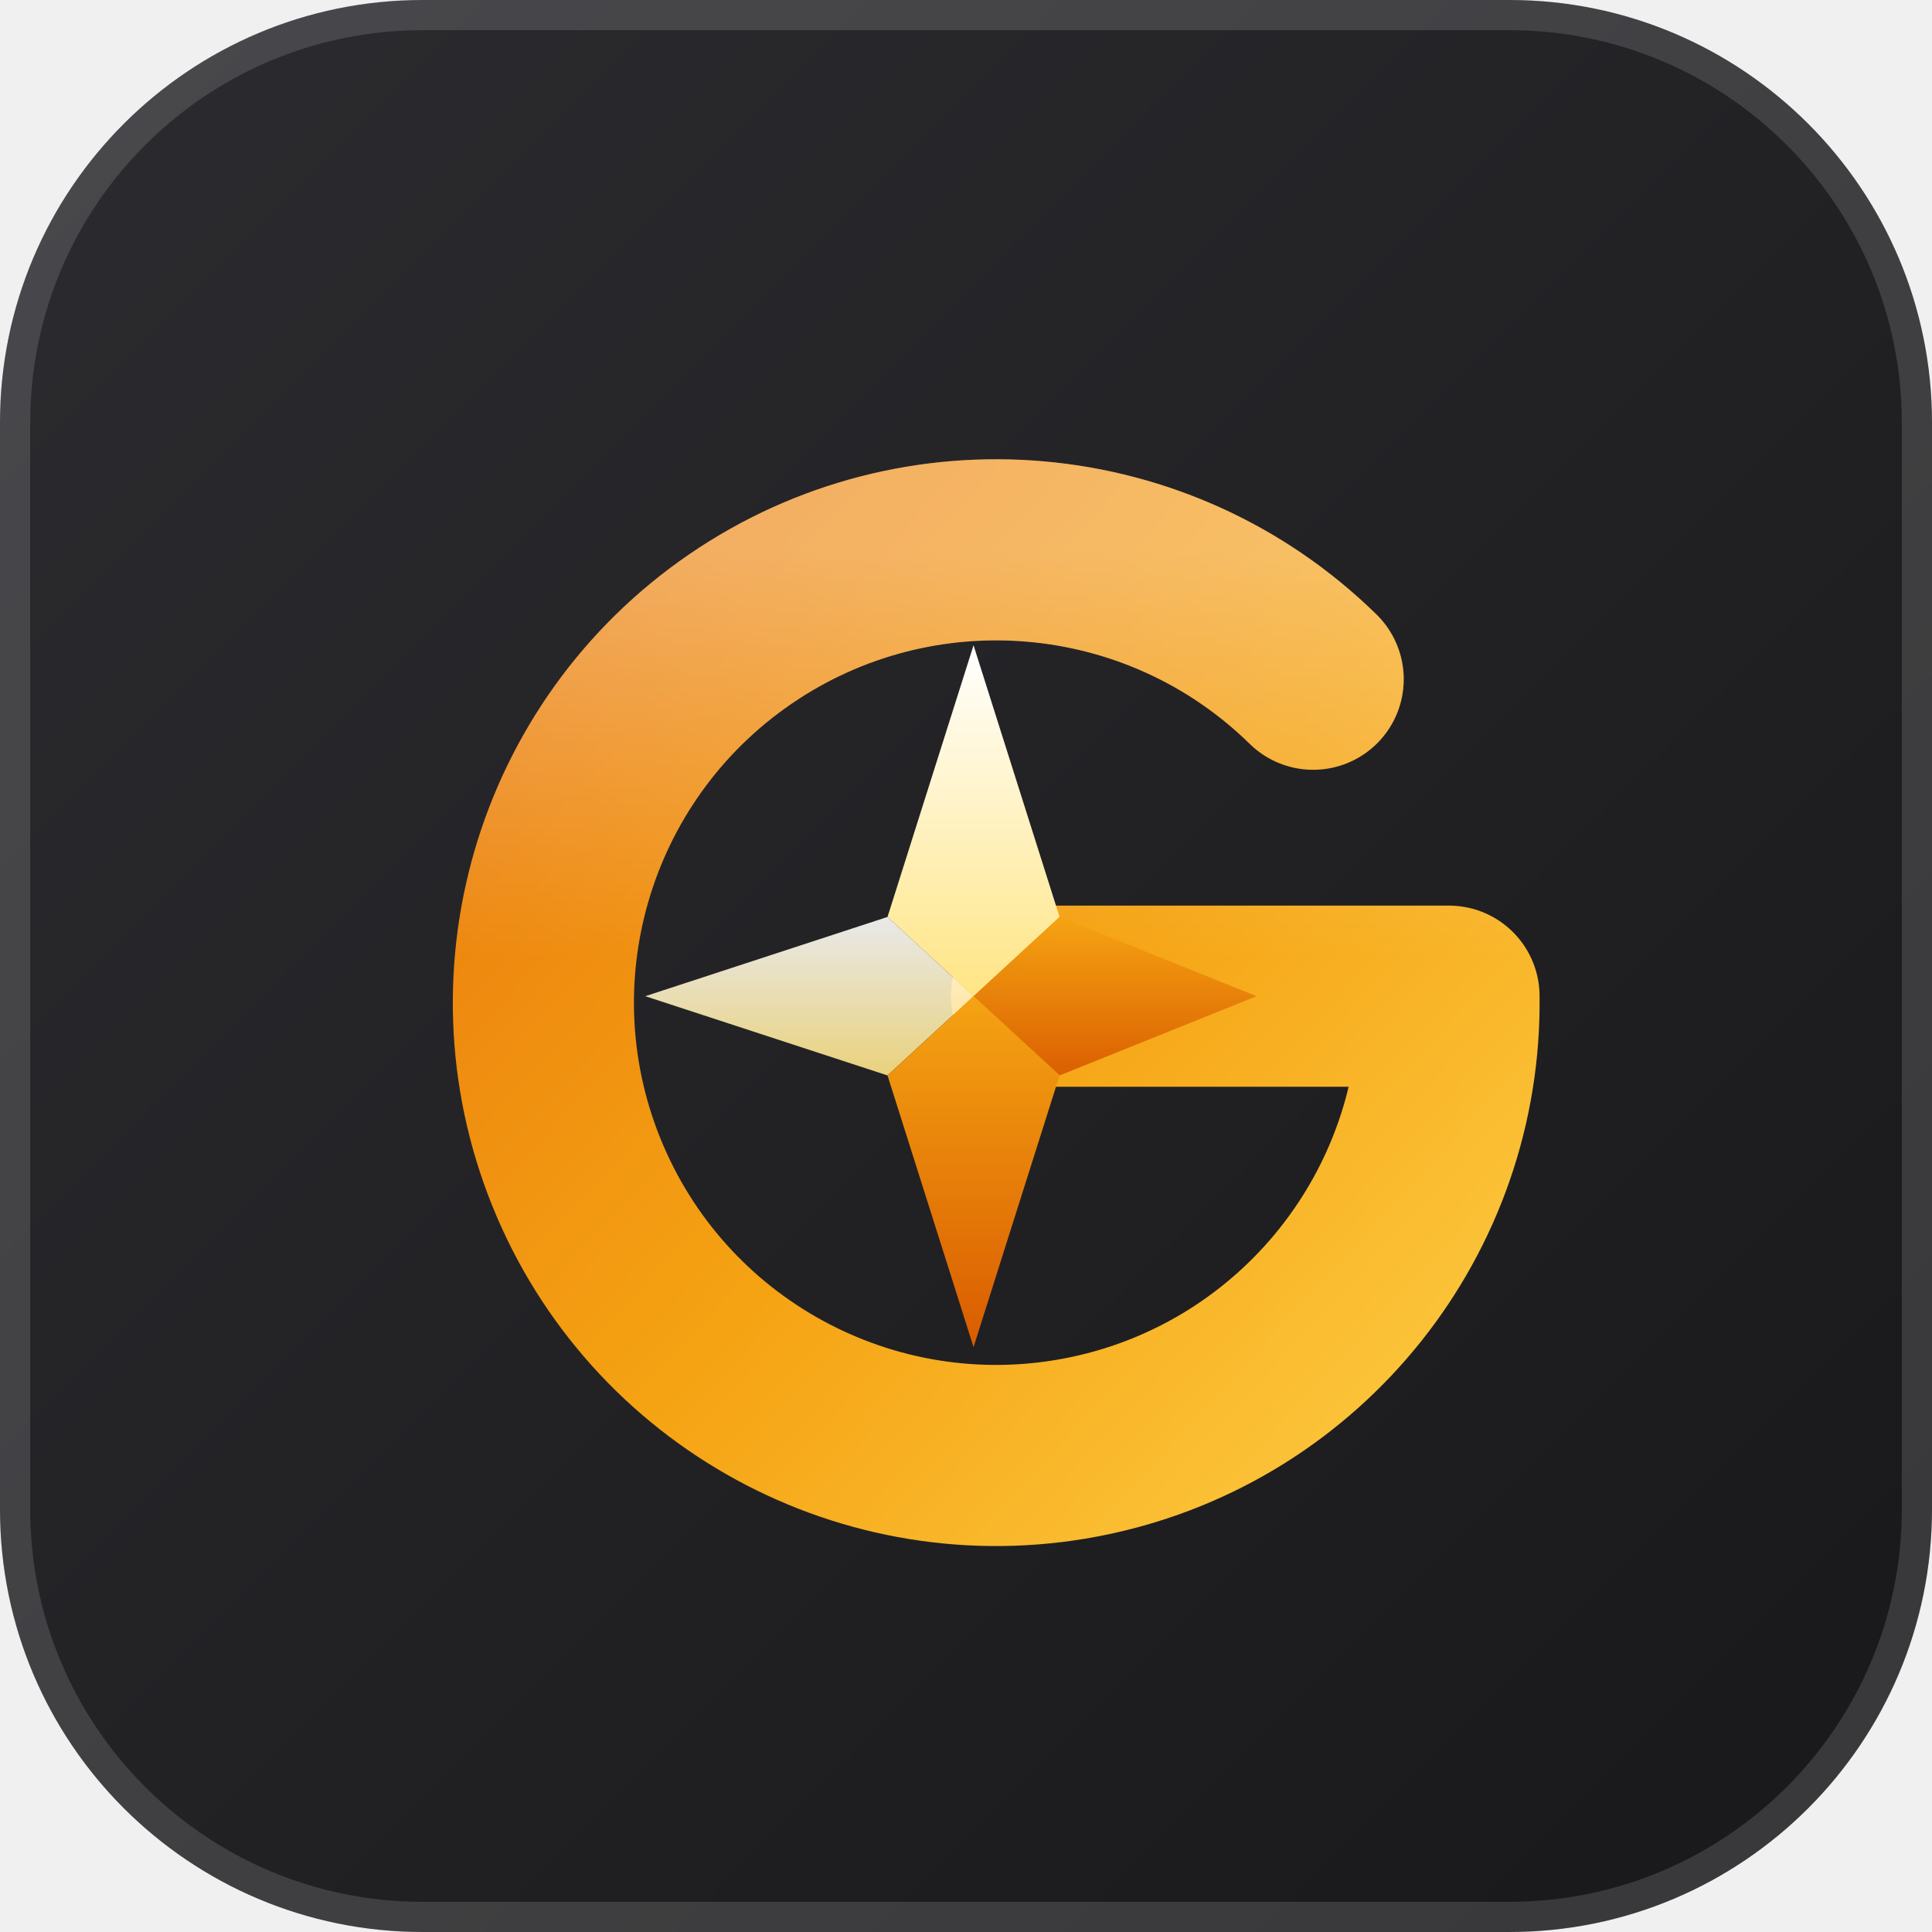
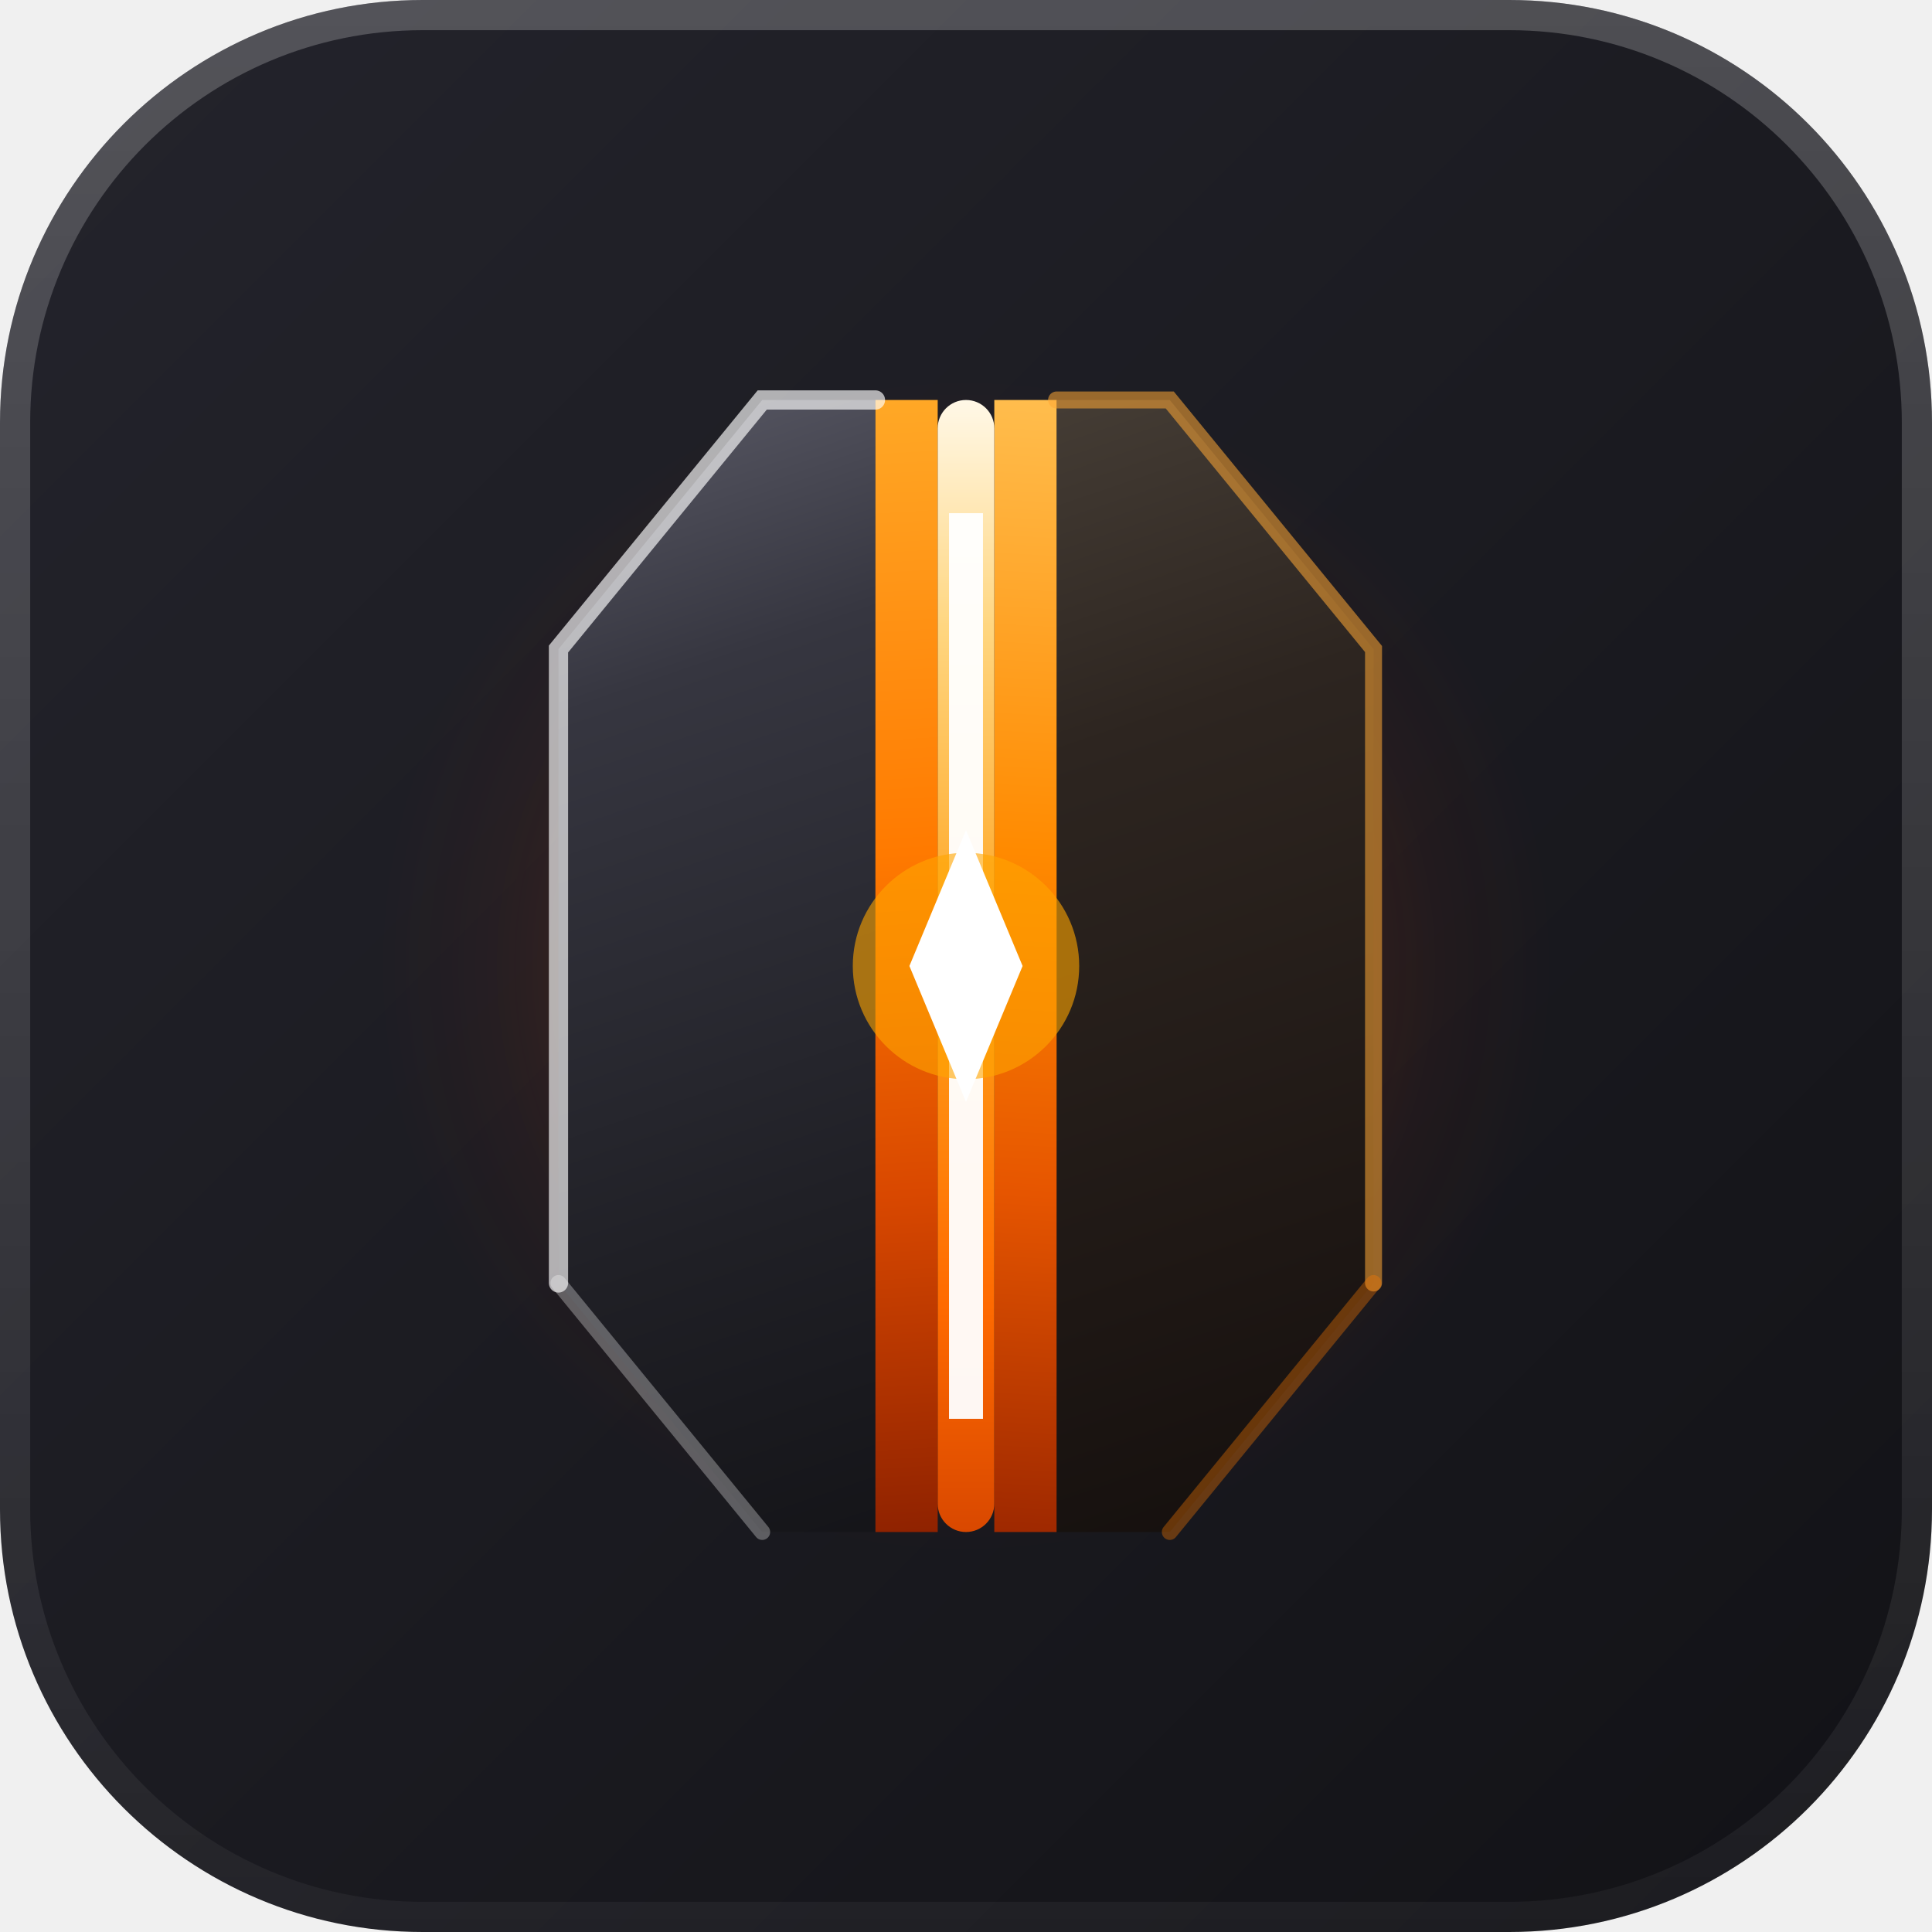
<svg xmlns="http://www.w3.org/2000/svg" viewBox="0 0 64 64" fill="none">
  <defs>
    <linearGradient id="tile-dark" x1="0" y1="0" x2="64" y2="64" gradientUnits="userSpaceOnUse">
-       <stop offset="0" stop-color="#2C2C30" />
-       <stop offset="1" stop-color="#18181A" />
+       <stop offset="0" stop-color="#24242C" />
+       <stop offset="100%" stop-color="#121216" />
+     </linearGradient>
+     <linearGradient id="rim-dark" x1="0" y1="0" x2="0" y2="64" gradientUnits="userSpaceOnUse">
+       <stop offset="0" stop-color="#FFFFFF" stop-opacity="0.22" />
+       <stop offset="100%" stop-color="#FFFFFF" stop-opacity="0.04" />
    </linearGradient>
  </defs>
  <rect x="0" y="0" width="64" height="64" rx="14" fill="url(#tile-dark)" />
-   <rect x="0.5" y="0.5" width="63" height="63" rx="13.5" fill="none" stroke="#FFFFFF" stroke-opacity="0.14" stroke-width="1" />
-   <g transform="translate(9 9) scale(0.75)">
+   <rect x="0.5" y="0.5" width="63" height="63" rx="13.5" fill="none" stroke="url(#rim-dark)" stroke-width="1" />
+   <g transform="translate(8 8) scale(0.75)">
    <defs>
-       <linearGradient id="ember-dark" x1="6" y1="8" x2="58" y2="56" gradientUnits="userSpaceOnUse">
-         <stop offset="0" stop-color="#E8730C" />
-         <stop offset="0.52" stop-color="#F5A313" />
-         <stop offset="1" stop-color="#FFD24A" />
+       <linearGradient id="mono-body-left-dark" x1="14" y1="7" x2="31" y2="57" gradientUnits="userSpaceOnUse">
+         <stop offset="0%" stop-color="#5A5A66" />
+         <stop offset="25%" stop-color="#363640" />
+         <stop offset="70%" stop-color="#202026" />
+         <stop offset="100%" stop-color="#141418" />
      </linearGradient>
-       <linearGradient id="sheen-dark" x1="0" y1="0" x2="0" y2="1">
-         <stop offset="0" stop-color="#FFFFFF" stop-opacity="0.35" />
-         <stop offset="0.45" stop-color="#FFFFFF" stop-opacity="0" />
+       <linearGradient id="mono-body-right-dark" x1="33" y1="7" x2="50" y2="57" gradientUnits="userSpaceOnUse">
+         <stop offset="0%" stop-color="#463E36" />
+         <stop offset="30%" stop-color="#2D2520" />
+         <stop offset="75%" stop-color="#1E1714" />
+         <stop offset="100%" stop-color="#140F0D" />
      </linearGradient>
-       <linearGradient id="spark-light-dark" x1="0" y1="0" x2="0" y2="1">
-         <stop offset="0" stop-color="#FFFFFF" />
-         <stop offset="1" stop-color="#FFE585" />
+       <linearGradient id="fissure-bevel-left-dark" x1="28" y1="7" x2="31" y2="57" gradientUnits="userSpaceOnUse">
+         <stop offset="0%" stop-color="#FFA826" />
+         <stop offset="40%" stop-color="#FF7A00" />
+         <stop offset="70%" stop-color="#D94800" />
+         <stop offset="100%" stop-color="#8F2200" />
      </linearGradient>
-       <linearGradient id="spark-dark-dark" x1="0" y1="0" x2="0" y2="1">
-         <stop offset="0" stop-color="#F5A313" />
-         <stop offset="1" stop-color="#D95C00" />
+       <linearGradient id="fissure-bevel-right-dark" x1="36" y1="7" x2="33" y2="57" gradientUnits="userSpaceOnUse">
+         <stop offset="0%" stop-color="#FFBD4D" />
+         <stop offset="40%" stop-color="#FF8A00" />
+         <stop offset="70%" stop-color="#E65500" />
+         <stop offset="100%" stop-color="#9E2800" />
      </linearGradient>
+       <linearGradient id="plasma-core-dark" x1="32" y1="7" x2="32" y2="57" gradientUnits="userSpaceOnUse">
+         <stop offset="0%" stop-color="#FFF8E7" />
+         <stop offset="20%" stop-color="#FFD680" />
+         <stop offset="50%" stop-color="#FFA019" />
+         <stop offset="80%" stop-color="#FF6A00" />
+         <stop offset="100%" stop-color="#D94800" />
+       </linearGradient>
+       <radialGradient id="plasma-glow-dark" cx="32" cy="32" r="26" gradientUnits="userSpaceOnUse">
+         <stop offset="0%" stop-color="#FF9E1A" stop-opacity="0.45" />
+         <stop offset="45%" stop-color="#FF6A00" stop-opacity="0.18" />
+         <stop offset="80%" stop-color="#FF3C00" stop-opacity="0.04" />
+         <stop offset="100%" stop-color="#FF2A00" stop-opacity="0" />
+       </radialGradient>
    </defs>
-     <path d="M 46 18 A 20 20 0 1 0 52 32 L 34 32" stroke="url(#ember-dark)" stroke-width="8" stroke-linecap="round" stroke-linejoin="round" />
-     <path d="M 46 18 A 20 20 0 1 0 52 32 L 34 32" stroke="url(#sheen-dark)" stroke-width="8" stroke-linecap="round" stroke-linejoin="round" />
-     <path d="M 31 16.5 L 34.8 28.5 L 31 32 L 27.2 28.5 Z" fill="url(#spark-light-dark)" />
-     <path d="M 31 32 L 27.2 28.5 L 16.5 32 L 27.2 35.5 Z" fill="url(#spark-light-dark)" opacity="0.9" />
-     <path d="M 31 32 L 34.8 28.5 L 43.5 32 L 34.8 35.5 Z" fill="url(#spark-dark-dark)" opacity="0.95" />
-     <path d="M 31 32 L 34.8 35.5 L 31 47.5 L 27.2 35.5 Z" fill="url(#spark-dark-dark)" />
+     <circle cx="32" cy="32" r="26" fill="url(#plasma-glow-dark)" />
+     <polygon points="23,7 28,7 28,57 23,57 14,46 14,18" fill="url(#mono-body-left-dark)" />
+     <polygon points="28,7 30.75,7 30.75,57 28,57" fill="url(#fissure-bevel-left-dark)" />
+     <polygon points="36,7 41,7 50,18 50,46 41,57 36,57" fill="url(#mono-body-right-dark)" />
+     <polygon points="33.25,7 36,7 36,57 33.25,57" fill="url(#fissure-bevel-right-dark)" />
+     <polyline points="14,46 14,18 23,7 28,7" stroke="#FFFFFF" stroke-width="0.85" stroke-linecap="round" opacity="0.65" />
+     <polyline points="50,46 50,18 41,7 36,7" stroke="#FFA834" stroke-width="0.75" stroke-linecap="round" opacity="0.55" />
+     <polyline points="23,57 14,46" stroke="#FFFFFF" stroke-width="0.7" stroke-linecap="round" opacity="0.3" />
+     <polyline points="41,57 50,46" stroke="#FF7A00" stroke-width="0.7" stroke-linecap="round" opacity="0.35" />
+     <rect x="30.75" y="7" width="2.5" height="50" rx="1.25" fill="url(#plasma-core-dark)" />
+     <rect x="31.25" y="12" width="1.5" height="40" fill="#FFFFFF" opacity="0.95" />
+     <circle cx="32" cy="32" r="5" fill="#FFA500" opacity="0.6" />
+     <polygon points="32,26 34.5,32 32,38 29.5,32" fill="#FFFFFF" />
+     <circle cx="32" cy="32" r="1.75" fill="#FFFFFF" />
  </g>
</svg>
